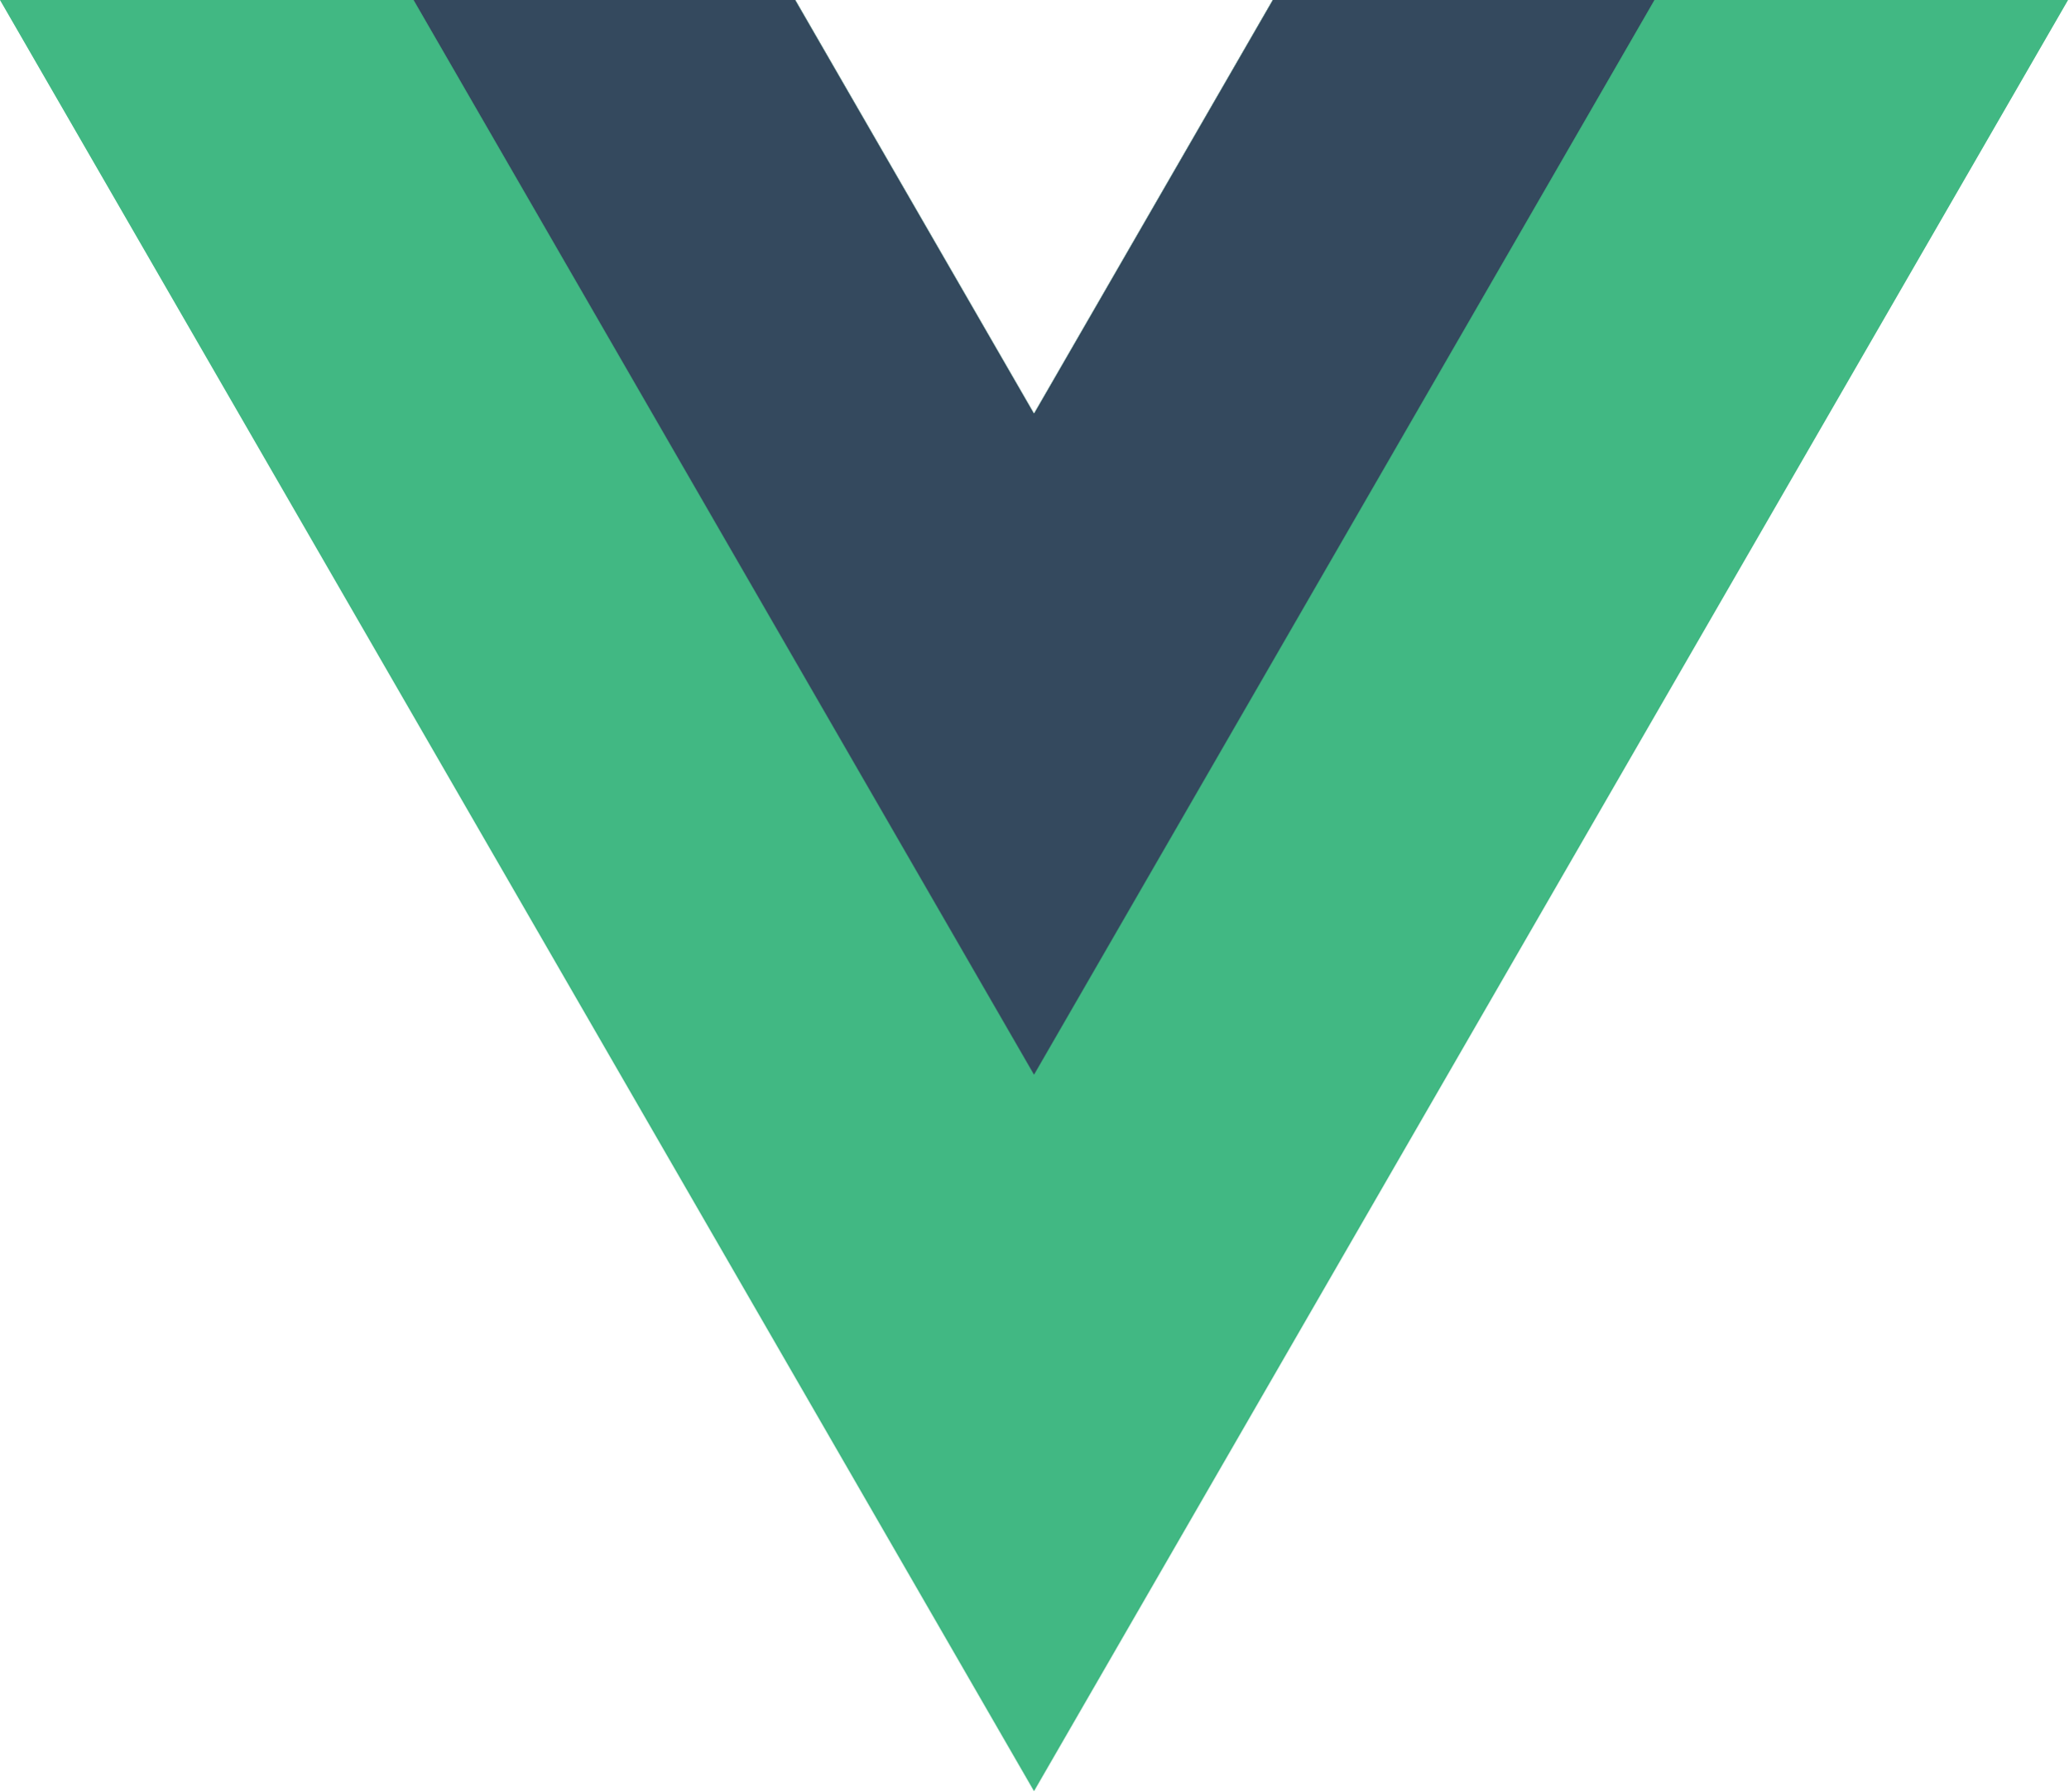
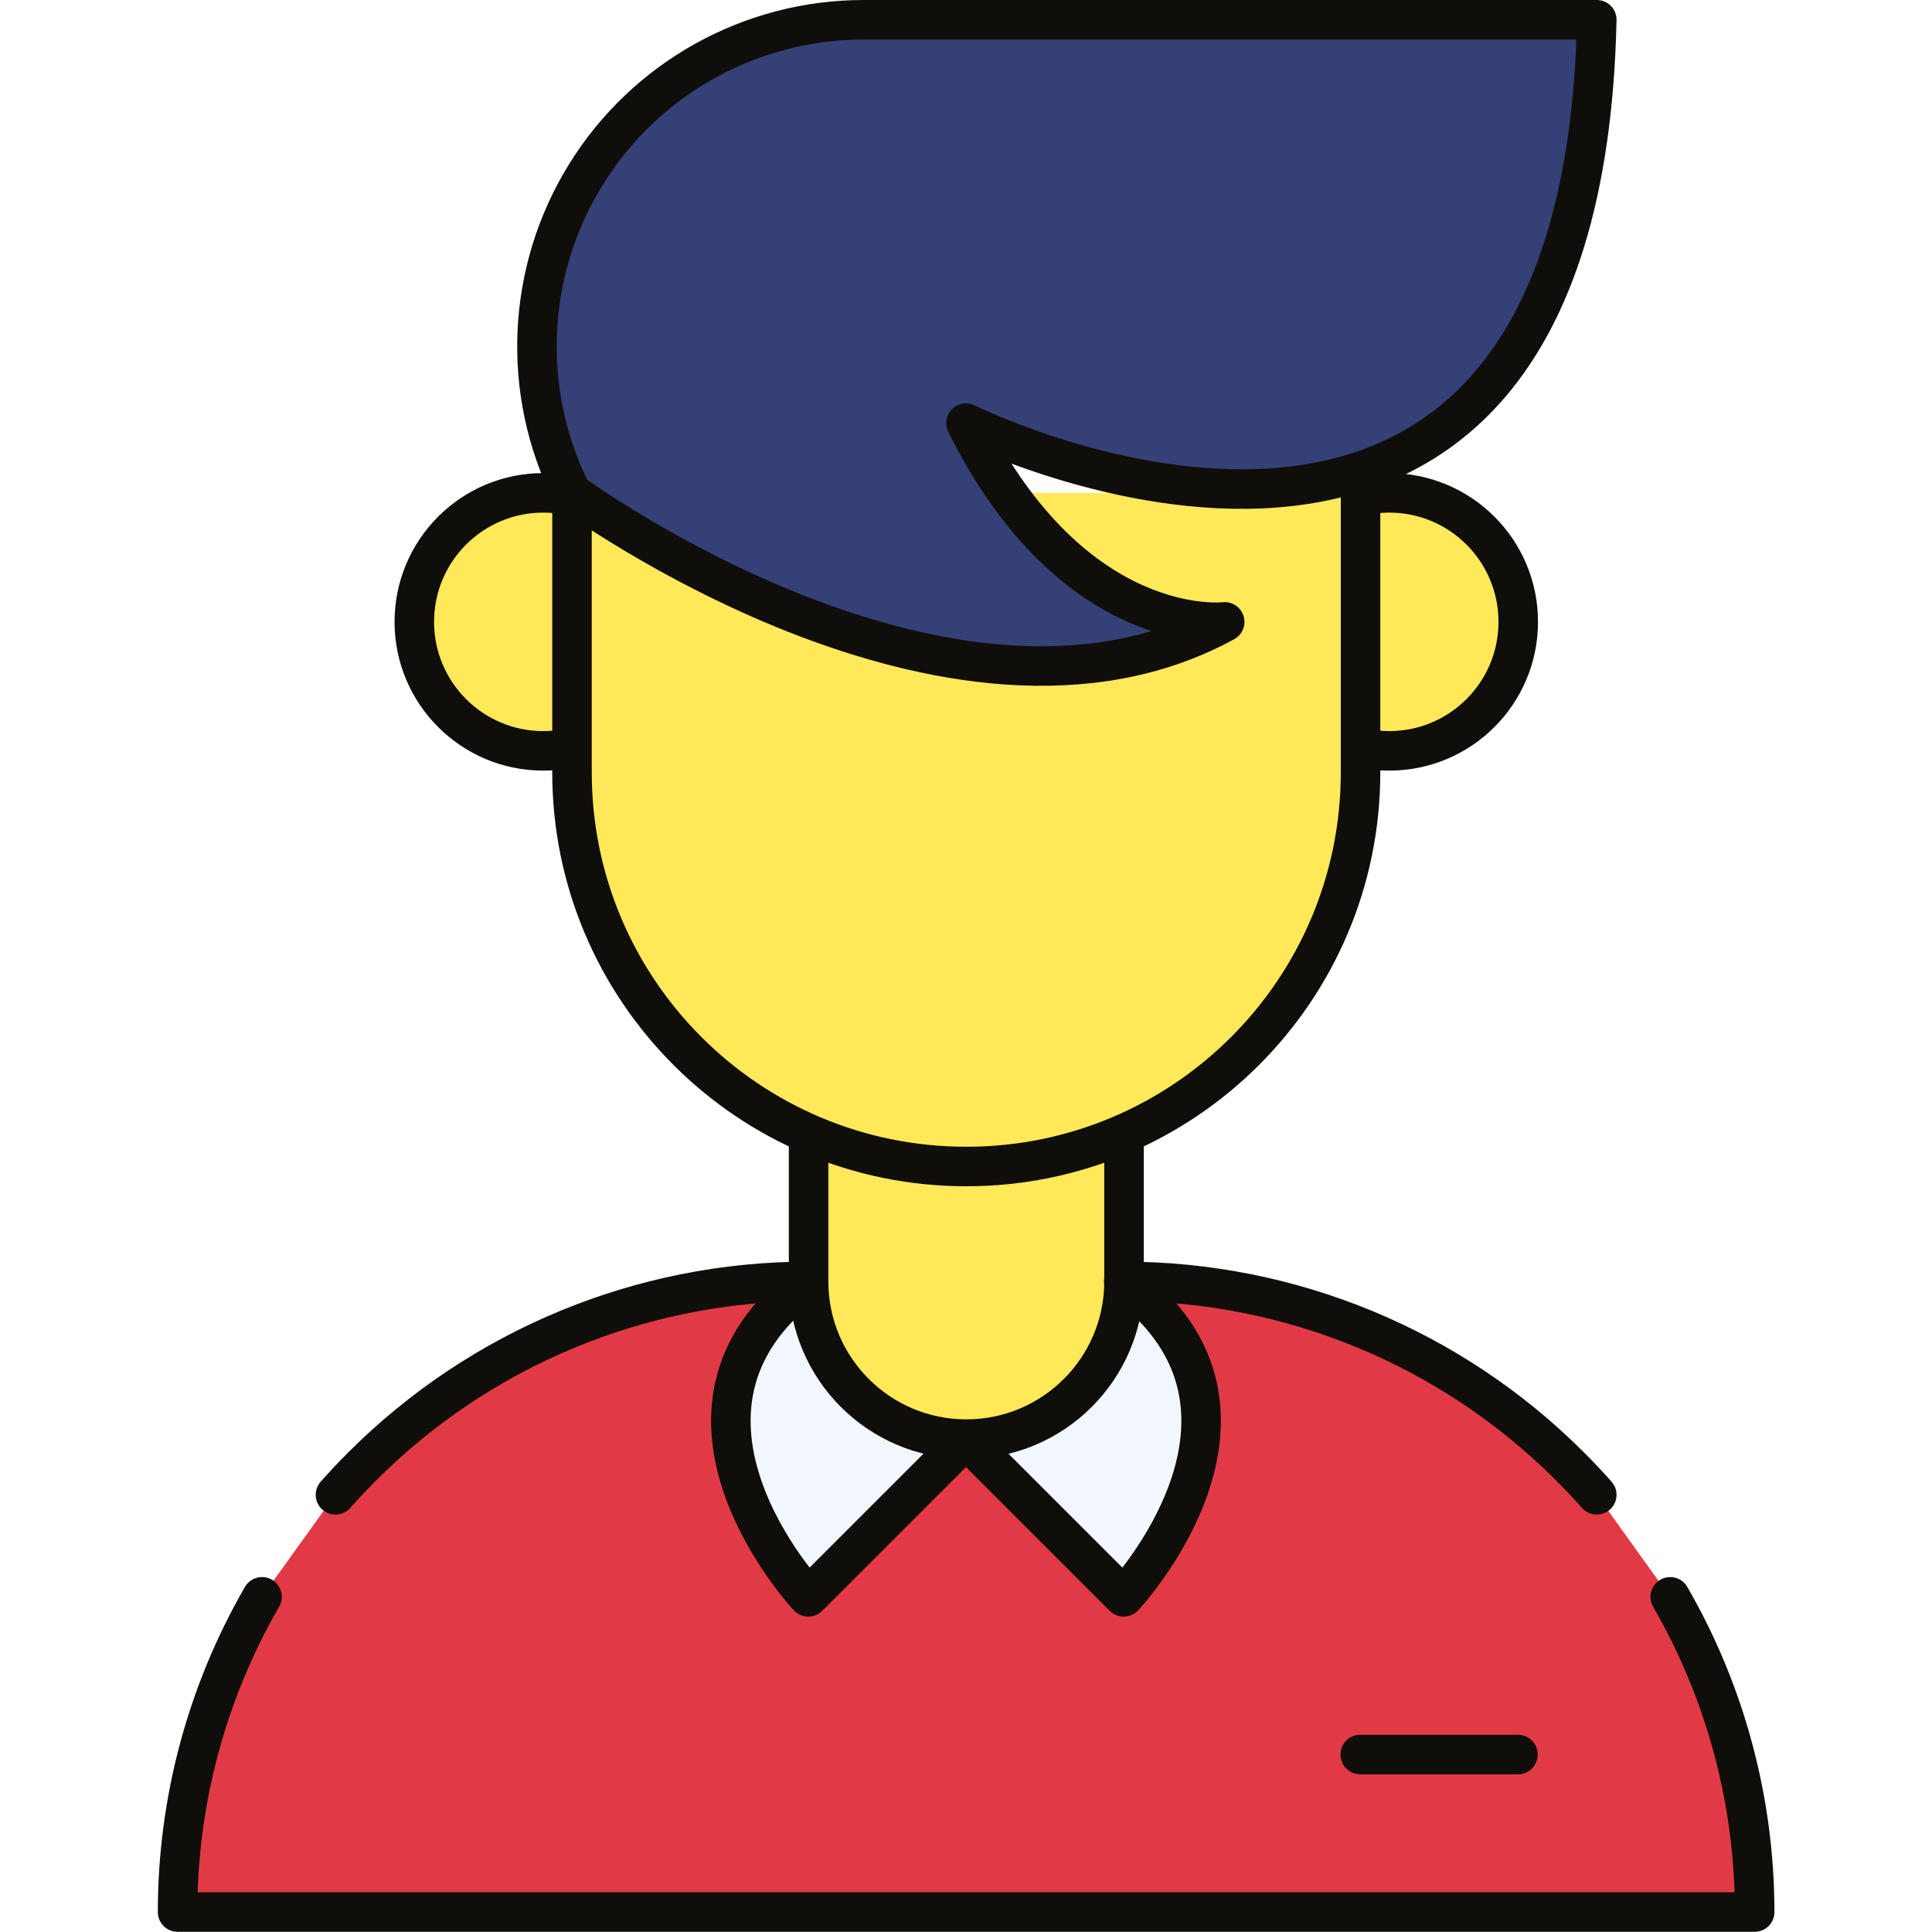
- <svg xmlns="http://www.w3.org/2000/svg" viewBox="0 0 261.76 226.69">
-   <path d="M161.096.001l-30.225 52.351L100.647.001H-.005l130.877 226.688L261.749.001z" fill="#41b883" />
-   <path d="M161.096.001l-30.225 52.351L100.647.001H52.346l78.526 136.01L209.398.001z" fill="#34495e" />
+ <svg xmlns="http://www.w3.org/2000/svg" width="800px" height="800px" viewBox="-3.99 0 48.891 48.891">
+   <g id="man_in_uniform" data-name="man in uniform" transform="translate(-421.61 -417.619)">
+     <path id="Path_151" data-name="Path 151" d="M446.06,450.047h-7.99a15.958,15.958,0,0,0-11.285,4.675c-.237.236-.465.477-.684.726l-1.854,2.581a15.943,15.943,0,0,0-2.137,7.977v0h39.909v0a15.943,15.943,0,0,0-2.137-7.977l-1.854-2.581c-.219-.249-.447-.49-.684-.726a15.955,15.955,0,0,0-11.284-4.675Z" fill="#e23a44" fill-rule="evenodd" />
+     <path id="Path_152" data-name="Path 152" d="M446.056,450.047c4.408,3.286,0,7.982,0,7.982l-3.991-3.991-3.991,3.991s-4.408-4.7,0-7.982Z" fill="#f2f7fd" fill-rule="evenodd" />
+     <path id="Path_153" data-name="Path 153" d="M432.087,430.092v7.07a9.977,9.977,0,1,0,19.955,0v-7.07Z" fill="#ffe959" fill-rule="evenodd" />
+     <path id="Path_154" data-name="Path 154" d="M432.087,436.539a3.22,3.22,0,0,1-.726.082,3.264,3.264,0,1,1,0-6.529,3.218,3.218,0,0,1,.726.082v6.365Z" fill="#ffe959" fill-rule="evenodd" />
+     <path id="Path_155" data-name="Path 155" d="M452.042,436.539a3.226,3.226,0,0,0,.726.082,3.264,3.264,0,1,0,0-6.529,3.225,3.225,0,0,0-.726.082v6.365Z" fill="#ffe959" fill-rule="evenodd" />
+     <path id="Path_156" data-name="Path 156" d="M438.074,446.578v3.469a3.991,3.991,0,1,0,7.982,0v-3.469Z" fill="#ffe959" fill-rule="evenodd" />
+     <path id="Path_157" data-name="Path 157" d="M432.087,430.092s9.6,7.052,16.525,3.264c0,0-3.81.461-6.547-5.03,0,0,15.572,7.768,15.963-10.207H439.481a8.269,8.269,0,0,0-7.4,11.967l0,.006Z" fill="#354077" fill-rule="evenodd" />
+     <path id="Path_158" data-name="Path 158" d="M432.087,430.092s9.6,7.052,16.525,3.264c0,0-3.81.461-6.547-5.03,0,0,15.572,7.768,15.963-10.207H439.481a8.269,8.269,0,0,0-7.4,11.967l0,.006Zm23.946,31.927h-3.991m-9.977-7.981v0Zm0,0,3.991,3.991s4.408-4.7,0-7.982m-3.991,3.991-3.991,3.991s-4.408-4.7,0-7.982m19.954,5.4c-.219-.249-.447-.49-.684-.726a15.955,15.955,0,0,0-11.284-4.675h0m-21.809,7.982a15.943,15.943,0,0,0-2.137,7.977v0h39.909v0a15.943,15.943,0,0,0-2.137-7.977m-21.808-7.982h0a15.958,15.958,0,0,0-11.285,4.675c-.237.236-.465.477-.684.726m11.973-8.87v3.469a3.991,3.991,0,1,0,7.982,0v-3.469m5.986-10.039a3.226,3.226,0,0,0,.726.082,3.264,3.264,0,1,0,0-6.529,3.225,3.225,0,0,0-.726.082v6.365Zm-19.955,0a3.22,3.22,0,0,1-.726.082,3.264,3.264,0,1,1,0-6.529,3.218,3.218,0,0,1,.726.082v6.365Zm0-6.447v7.07a9.977,9.977,0,1,0,19.955,0v-7.07" fill="none" stroke="#0f0e0b" stroke-linecap="round" stroke-linejoin="round" stroke-width="1" />
+   </g>
</svg>
